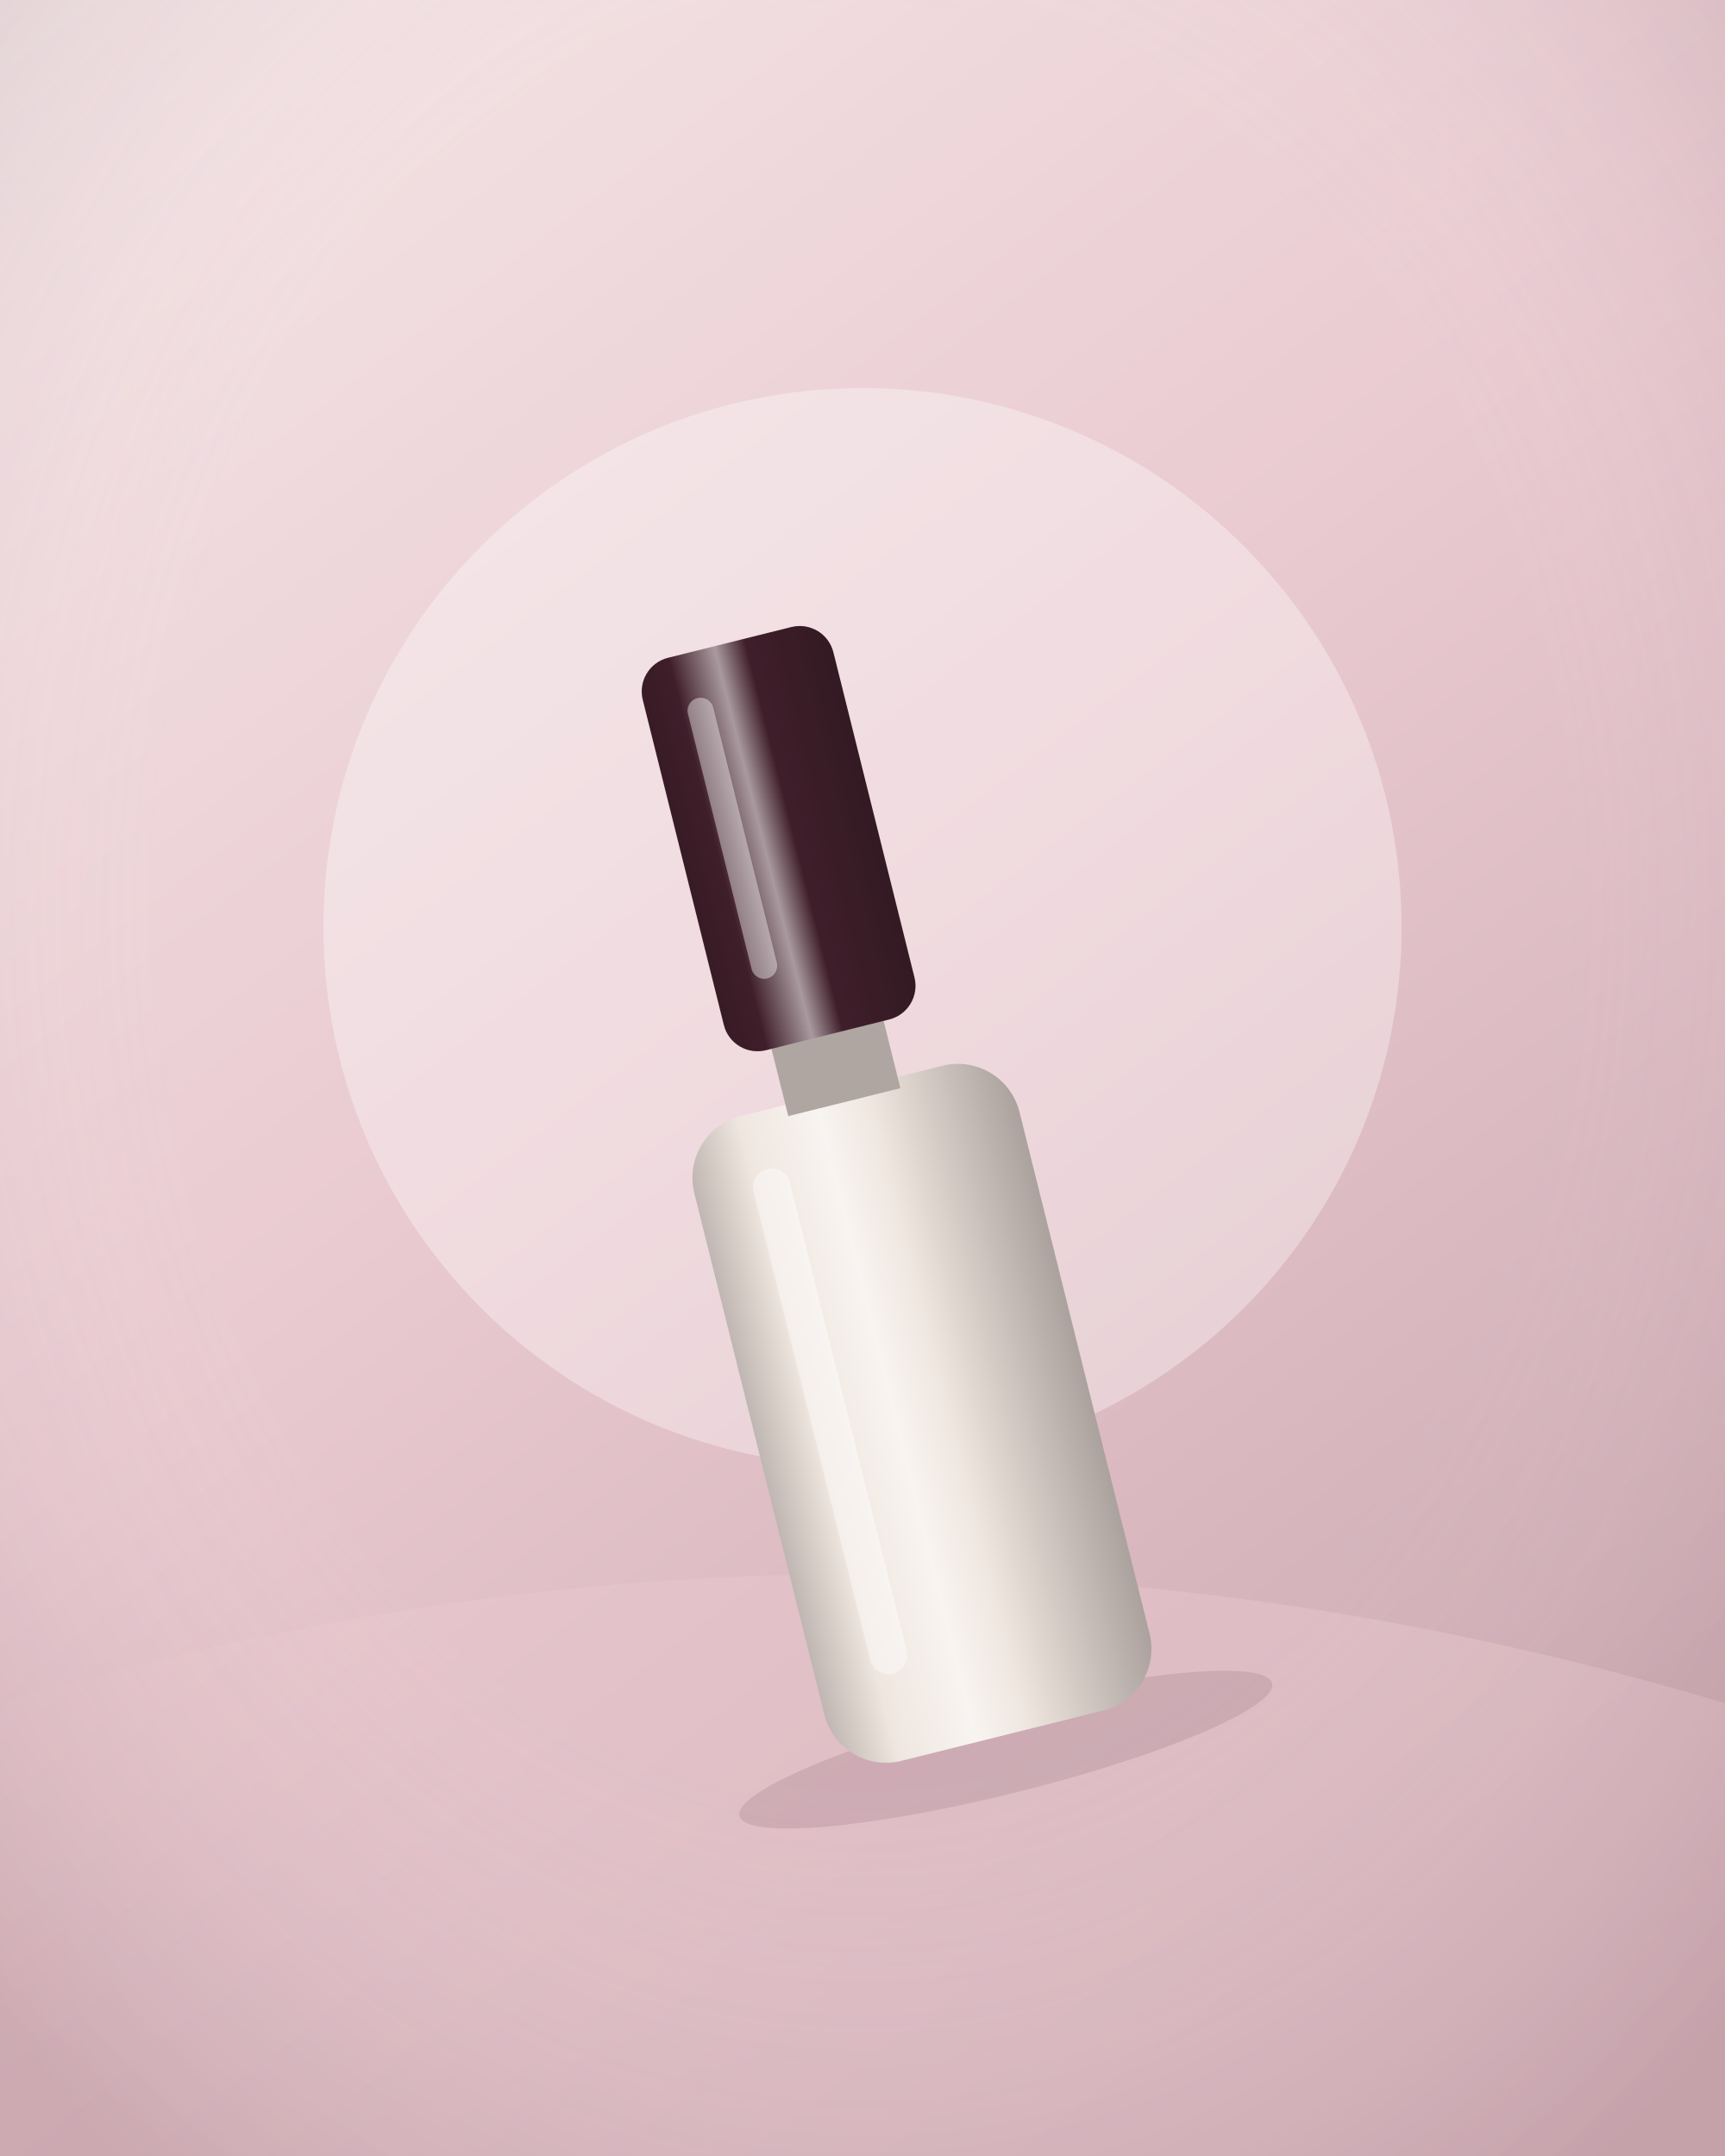
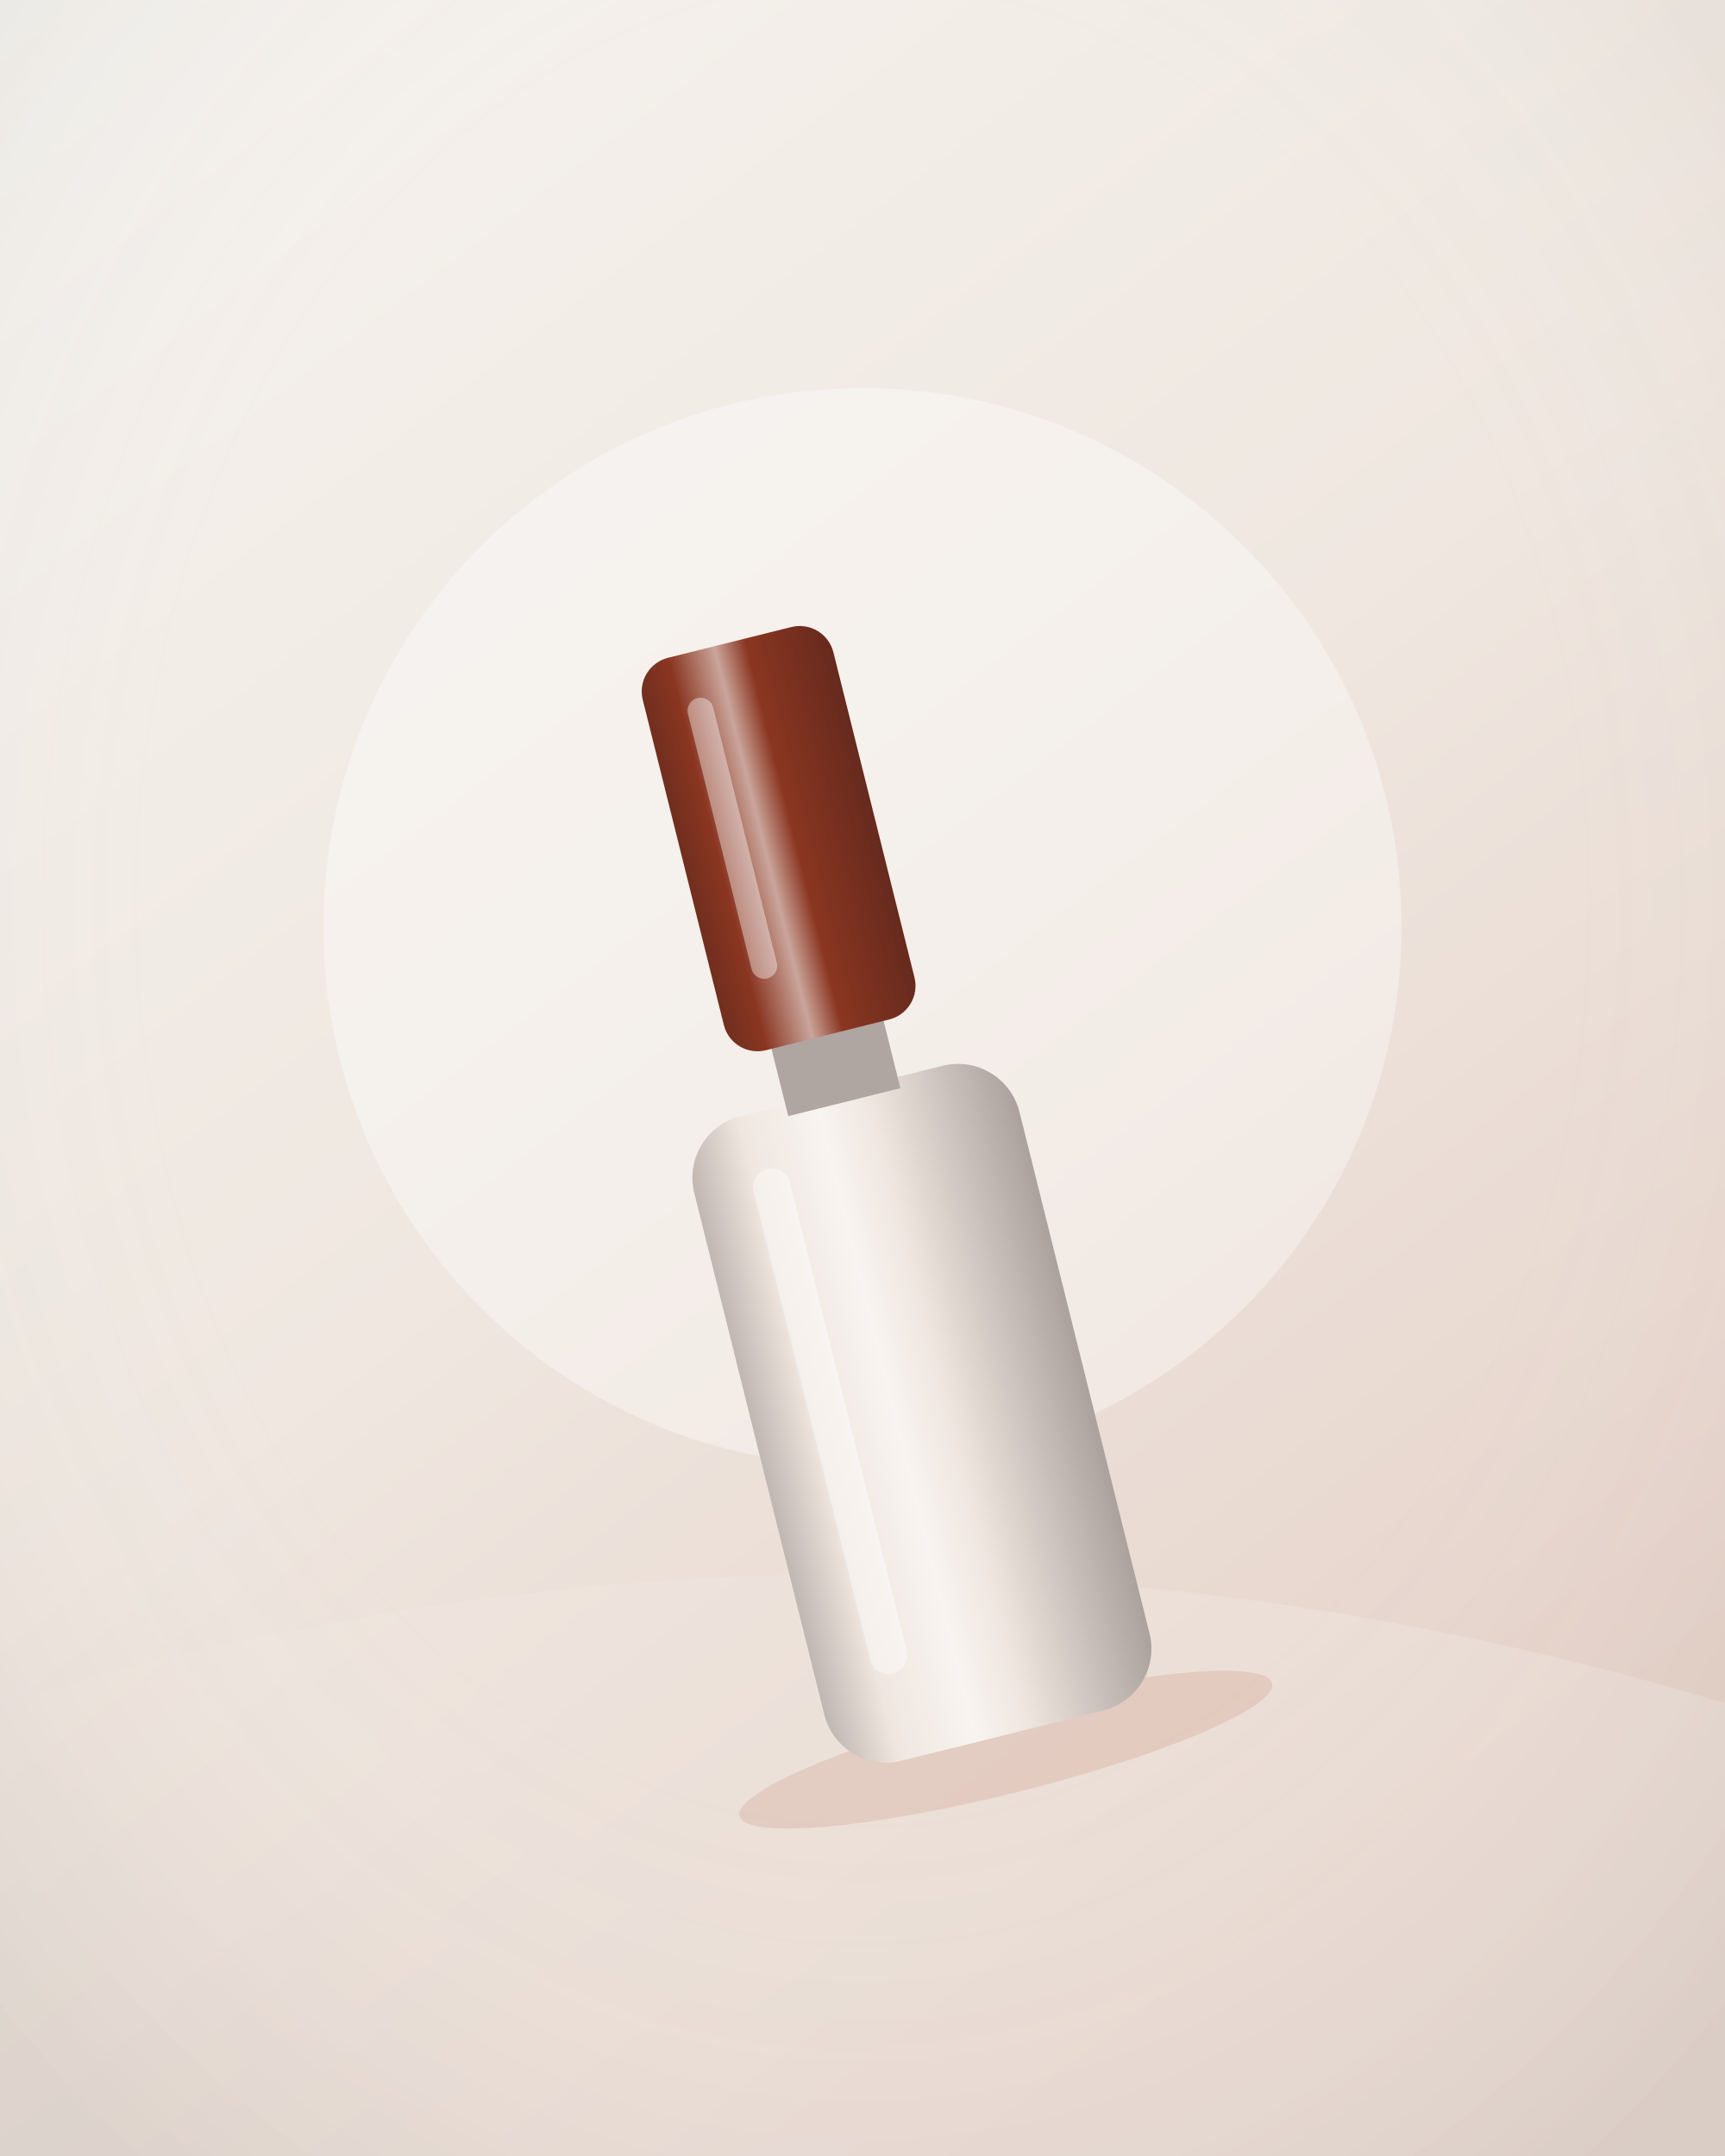
<svg xmlns="http://www.w3.org/2000/svg" viewBox="0 0 800 1000" width="800" height="1000" role="img">
  <defs>
    <linearGradient id="bg51" x1="0" y1="0" x2=".6" y2="1">
-       <stop offset="0" stop-color="#F5E7E8" />
-       <stop offset=".55" stop-color="#E8C8CF" />
-       <stop offset="1" stop-color="#ceacb4" />
+       <stop offset="0" stop-color="#F6F3EF" />
+       <stop offset=".55" stop-color="#EFE7E0" />
+       <stop offset="1" stop-color="#e6d3ca" />
    </linearGradient>
    <radialGradient id="v52" cx=".5" cy=".42" r=".72">
      <stop offset=".55" stop-color="#fff" stop-opacity="0" />
-       <stop offset="1" stop-color="#572B3A" stop-opacity=".16" />
+       <stop offset="1" stop-color="#141110" stop-opacity=".07" />
    </radialGradient>
    <linearGradient id="g49" x1="0" y1="0" x2="1" y2="0">
      <stop offset="0" stop-color="#c0b7b2" />
      <stop offset=".18" stop-color="#EFE6DF" />
      <stop offset=".42" stop-color="#f8f4f1" />
      <stop offset=".58" stop-color="#EFE6DF" />
      <stop offset="1" stop-color="#aba29e" />
    </linearGradient>
    <linearGradient id="g50" x1="0" y1="0" x2="1" y2="0">
-       <stop offset="0" stop-color="#371b25" />
-       <stop offset=".18" stop-color="#3F1E2A" />
-       <stop offset=".42" stop-color="#a99a9f" />
-       <stop offset=".58" stop-color="#3F1E2A" />
-       <stop offset="1" stop-color="#331a23" />
+       <stop offset="0" stop-color="#712e1e" />
+       <stop offset=".18" stop-color="#8A3621" />
+       <stop offset=".42" stop-color="#caa59b" />
+       <stop offset=".58" stop-color="#8A3621" />
+       <stop offset="1" stop-color="#662a1d" />
    </linearGradient>
  </defs>
  <rect width="800" height="1000" fill="url(#bg51)" />
  <circle cx="400" cy="430" r="250" fill="#fff" opacity=".34" />
-   <path d="M0 1000 L0 790 Q 400 670 800 790 L800 1000 Z" fill="#E8C8CF" opacity=".45" />
+   <path d="M0 1000 L0 790 Q 400 670 800 790 L800 1000 Z" fill="#EFE7E0" opacity=".45" />
  <g transform="translate(400,545) rotate(-14) scale(1.34)">
-     <ellipse cx="0" cy="205" rx="95" ry="15.2" fill="#572B3A" opacity=".13" />
+     <ellipse cx="0" cy="205" rx="95" ry="15.2" fill="#A8432A" opacity=".13" />
    <rect x="-58" y="-30" width="116" height="230" rx="22" fill="url(#g49)" />
    <rect x="-38" y="-10" width="13" height="180" rx="6.5" fill="#fff" opacity=".4" />
    <rect x="-20" y="-52" width="40" height="26" fill="#afa6a2" />
    <rect x="-34" y="-190" width="68" height="140" rx="12" fill="url(#g50)" />
    <rect x="-20" y="-174" width="9" height="100" rx="4.5" fill="#fff" opacity=".4" />
  </g>
  <rect width="800" height="1000" fill="url(#v52)" />
</svg>
